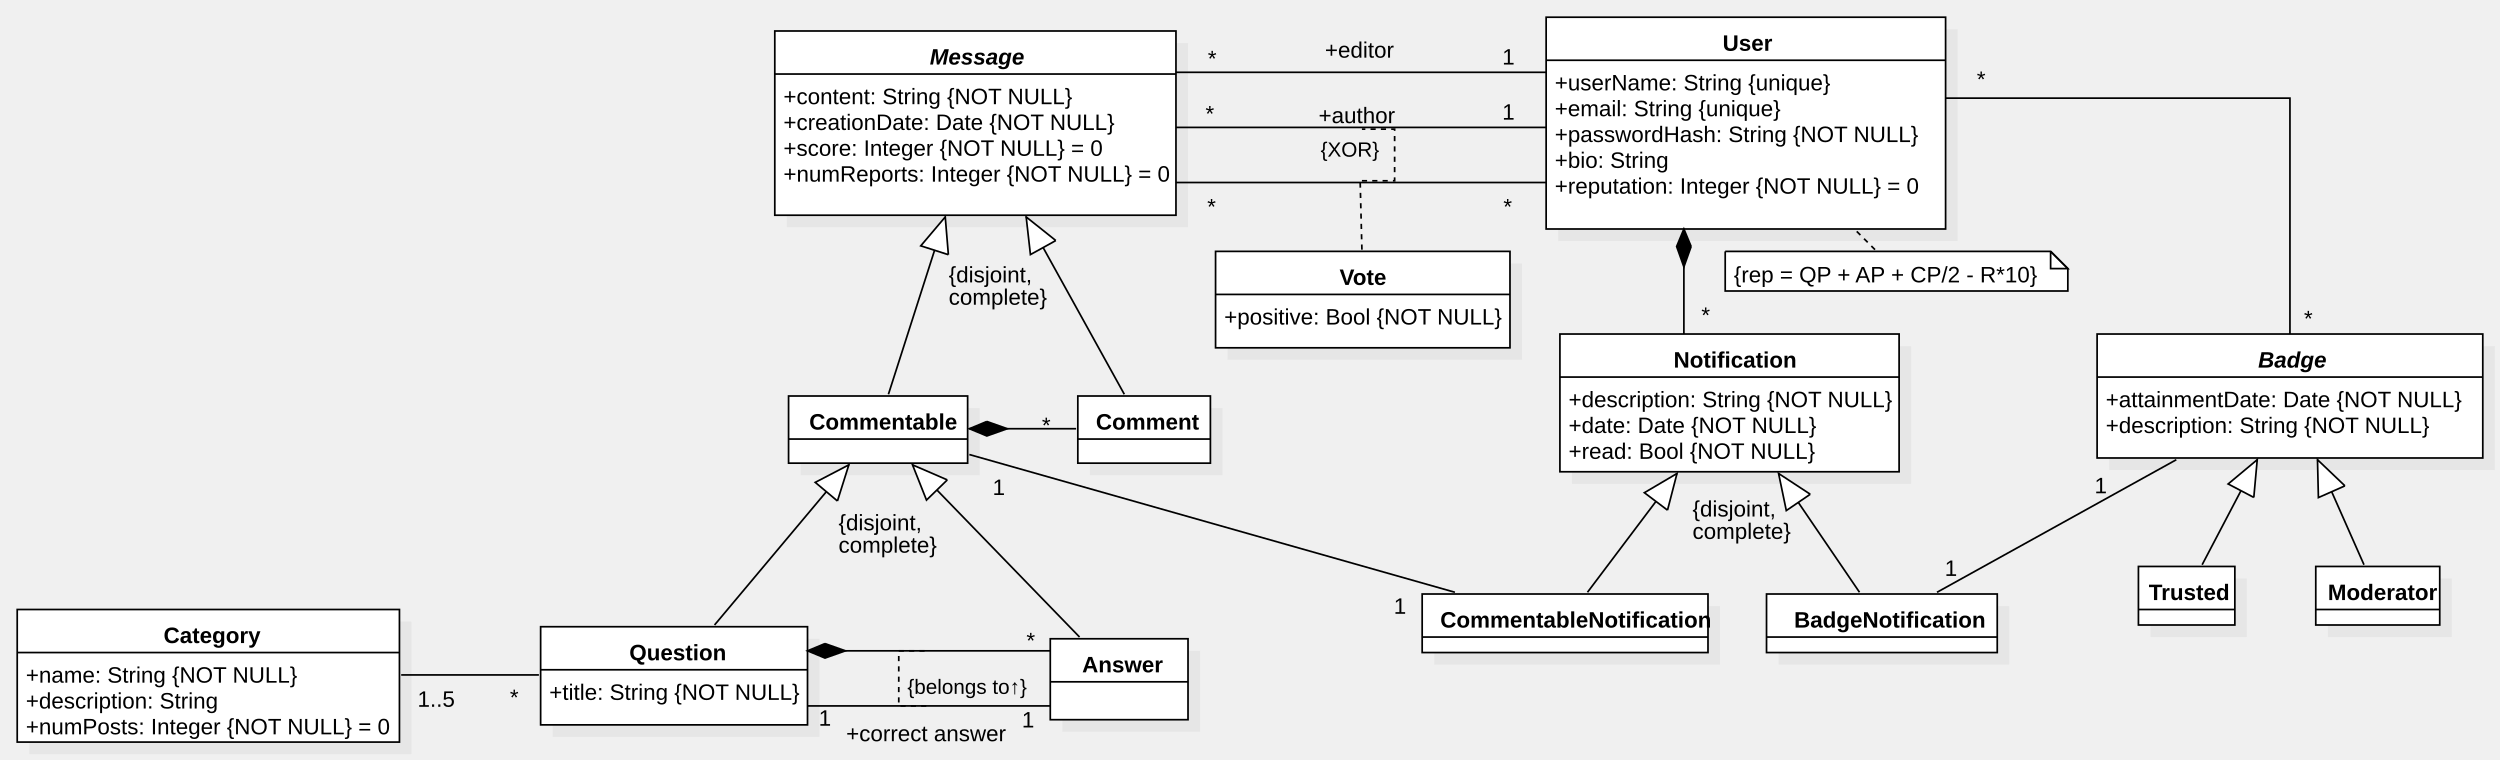
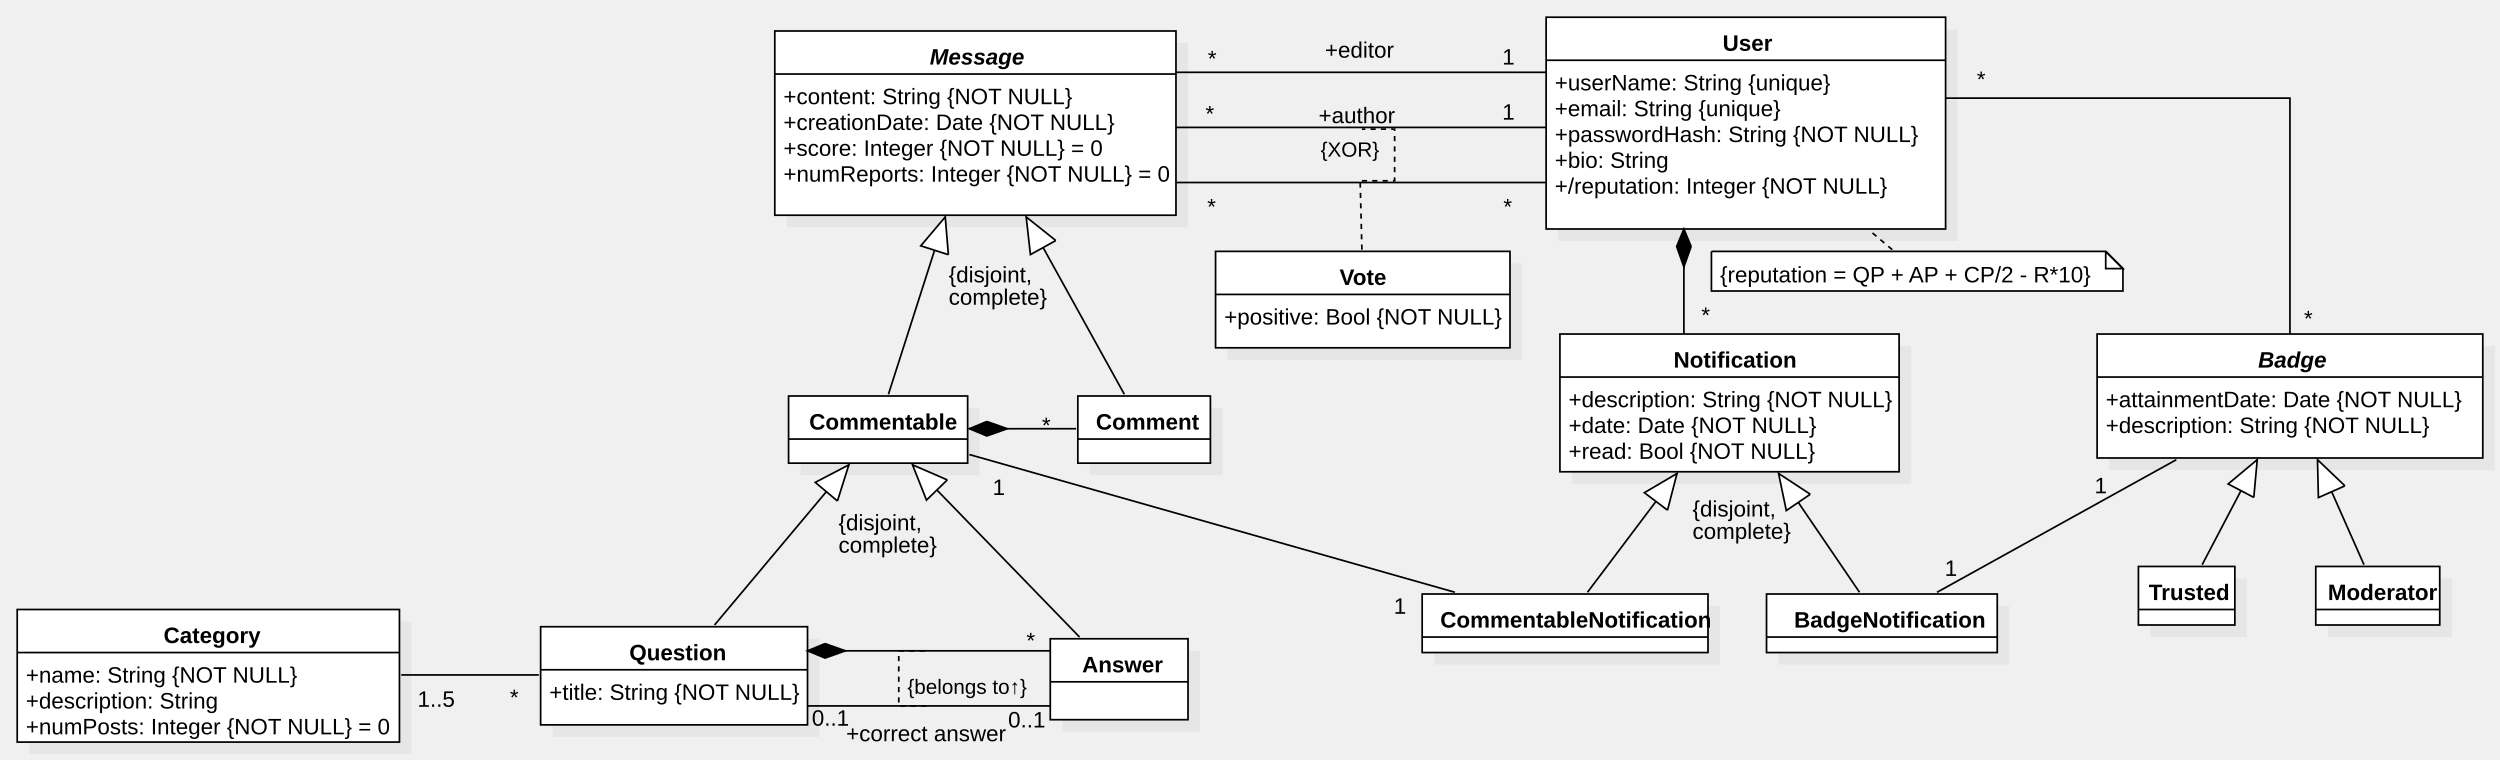
<svg xmlns="http://www.w3.org/2000/svg" version="1.1" width="1452" height="441">
  <defs />
  <g>
    <g transform="translate(-230,-174) scale(1,1)">
      <rect fill="#C0C0C0" stroke="none" x="687" y="199" width="233" height="107" opacity="0.2" />
    </g>
    <g transform="translate(-230,-174) scale(1,1)">
      <rect fill="#ffffff" stroke="none" x="680" y="192" width="233" height="107" />
    </g>
    <g transform="translate(-230,-174) scale(1,1)">
      <path fill="none" stroke="#000000" d="M 680 192 L 913 192 L 913 299 L 680 299 L 680 192 Z Z" stroke-miterlimit="10" />
    </g>
    <g transform="translate(-230,-174) scale(1,1)">
      <path fill="none" stroke="#000000" d="M 680 217 L 913 217" stroke-miterlimit="10" />
    </g>
    <g transform="translate(-230,-174) scale(1,1)">
      <g>
        <path fill="none" stroke="none" />
        <text fill="#000000" stroke="none" font-family="Arial" font-size="13px" font-style="italic" font-weight="bold" text-decoration="none" x="770" y="211.5">Message</text>
      </g>
    </g>
    <g transform="translate(-230,-174) scale(1,1)">
      <g>
        <path fill="none" stroke="none" />
        <text fill="#000000" stroke="none" font-family="Arial" font-size="13px" font-style="normal" font-weight="normal" text-decoration="none" x="685" y="234.5">+content: String {NOT NULL}</text>
      </g>
    </g>
    <g transform="translate(-230,-174) scale(1,1)">
      <g>
        <path fill="none" stroke="none" />
        <text fill="#000000" stroke="none" font-family="Arial" font-size="13px" font-style="normal" font-weight="normal" text-decoration="none" x="685" y="249.5">+creationDate: Date {NOT NULL}</text>
      </g>
    </g>
    <g transform="translate(-230,-174) scale(1,1)">
      <g>
        <path fill="none" stroke="none" />
        <text fill="#000000" stroke="none" font-family="Arial" font-size="13px" font-style="normal" font-weight="normal" text-decoration="none" x="685" y="264.5">+score: Integer {NOT NULL} = 0</text>
      </g>
    </g>
    <g transform="translate(-230,-174) scale(1,1)">
      <g>
        <path fill="none" stroke="none" />
        <text fill="#000000" stroke="none" font-family="Arial" font-size="13px" font-style="normal" font-weight="normal" text-decoration="none" x="685" y="279.5">+numReports: Integer {NOT NULL} = 0</text>
      </g>
    </g>
    <g transform="translate(-230,-174) scale(1,1)">
      <rect fill="#C0C0C0" stroke="none" x="551" y="545" width="155" height="57" opacity="0.2" />
    </g>
    <g transform="translate(-230,-174) scale(1,1)">
      <rect fill="#ffffff" stroke="none" x="544" y="538" width="155" height="57" />
    </g>
    <g transform="translate(-230,-174) scale(1,1)">
      <path fill="none" stroke="#000000" d="M 544 538 L 699 538 L 699 595 L 544 595 L 544 538 Z Z" stroke-miterlimit="10" />
    </g>
    <g transform="translate(-230,-174) scale(1,1)">
      <path fill="none" stroke="#000000" d="M 544 563 L 699 563" stroke-miterlimit="10" />
    </g>
    <g transform="translate(-230,-174) scale(1,1)">
      <g>
        <path fill="none" stroke="none" />
        <text fill="#000000" stroke="none" font-family="Arial" font-size="13px" font-style="normal" font-weight="bold" text-decoration="none" x="595.5" y="557.5">Question</text>
      </g>
    </g>
    <g transform="translate(-230,-174) scale(1,1)">
      <g>
        <path fill="none" stroke="none" />
        <text fill="#000000" stroke="none" font-family="Arial" font-size="13px" font-style="normal" font-weight="normal" text-decoration="none" x="549" y="580.5">+title: String {NOT NULL}</text>
      </g>
    </g>
    <g transform="translate(-230,-174) scale(1,1)">
      <rect fill="#C0C0C0" stroke="none" x="847" y="552" width="80" height="47" opacity="0.2" />
    </g>
    <g transform="translate(-230,-174) scale(1,1)">
      <rect fill="#ffffff" stroke="none" x="840" y="545" width="80" height="47" />
    </g>
    <g transform="translate(-230,-174) scale(1,1)">
      <path fill="none" stroke="#000000" d="M 840 545 L 920 545 L 920 592 L 840 592 L 840 545 Z Z" stroke-miterlimit="10" />
    </g>
    <g transform="translate(-230,-174) scale(1,1)">
      <path fill="none" stroke="#000000" d="M 840 570 L 920 570" stroke-miterlimit="10" />
    </g>
    <g transform="translate(-230,-174) scale(1,1)">
      <g>
        <path fill="none" stroke="none" />
        <text fill="#000000" stroke="none" font-family="Arial" font-size="13px" font-style="normal" font-weight="bold" text-decoration="none" x="858.5" y="564.5">Answer</text>
      </g>
    </g>
    <g transform="translate(-230,-174) scale(1,1)">
      <rect fill="#C0C0C0" stroke="none" x="863" y="411" width="77" height="39" opacity="0.2" />
    </g>
    <g transform="translate(-230,-174) scale(1,1)">
      <rect fill="#ffffff" stroke="none" x="856" y="404" width="77" height="39" />
    </g>
    <g transform="translate(-230,-174) scale(1,1)">
      <path fill="none" stroke="#000000" d="M 856 404 L 933 404 L 933 443 L 856 443 L 856 404 Z Z" stroke-miterlimit="10" />
    </g>
    <g transform="translate(-230,-174) scale(1,1)">
      <path fill="none" stroke="#000000" d="M 856 429 L 933 429" stroke-miterlimit="10" />
    </g>
    <g transform="translate(-230,-174) scale(1,1)">
      <g>
        <path fill="none" stroke="none" />
        <text fill="#000000" stroke="none" font-family="Arial" font-size="13px" font-style="normal" font-weight="bold" text-decoration="none" x="866.5" y="423.5">Comment</text>
      </g>
    </g>
    <g transform="translate(-230,-174) scale(1,1)">
      <path fill="none" stroke="#000000" d="M 883 403 L 826 300" stroke-miterlimit="10" />
    </g>
    <g transform="translate(-230,-174) scale(1,1)">
      <path fill="#FFFFFF" stroke="none" d="M 843.208 313.707 L 826 300 L 828.475 321.86" />
    </g>
    <g transform="translate(-230,-174) scale(1,1)">
      <path fill="none" stroke="#000000" d="M 843.208 313.707 L 826 300 L 828.475 321.86 L 843.208 313.707" stroke-miterlimit="10" />
    </g>
    <g transform="translate(-230,-174) scale(1,1)">
      <rect fill="#C0C0C0" stroke="none" x="695" y="411" width="104" height="39" opacity="0.2" />
    </g>
    <g transform="translate(-230,-174) scale(1,1)">
      <rect fill="#ffffff" stroke="none" x="688" y="404" width="104" height="39" />
    </g>
    <g transform="translate(-230,-174) scale(1,1)">
      <path fill="none" stroke="#000000" d="M 688 404 L 792 404 L 792 443 L 688 443 L 688 404 Z Z" stroke-miterlimit="10" />
    </g>
    <g transform="translate(-230,-174) scale(1,1)">
      <path fill="none" stroke="#000000" d="M 688 429 L 792 429" stroke-miterlimit="10" />
    </g>
    <g transform="translate(-230,-174) scale(1,1)">
      <g>
        <path fill="none" stroke="none" />
        <text fill="#000000" stroke="none" font-family="Arial" font-size="13px" font-style="normal" font-weight="bold" text-decoration="none" x="700" y="423.5">Commentable</text>
      </g>
    </g>
    <g transform="translate(-230,-174) scale(1,1)">
      <path fill="none" stroke="#000000" d="M 645 537 L 723 444" stroke-miterlimit="10" />
    </g>
    <g transform="translate(-230,-174) scale(1,1)">
      <path fill="#FFFFFF" stroke="none" d="M 716.389 464.983 L 723 444 L 703.488 454.163" />
    </g>
    <g transform="translate(-230,-174) scale(1,1)">
      <path fill="none" stroke="#000000" d="M 716.389 464.983 L 723 444 L 703.488 454.163 L 716.389 464.983" stroke-miterlimit="10" />
    </g>
    <g transform="translate(-230,-174) scale(1,1)">
      <path fill="none" stroke="#000000" d="M 857 544 L 760 444" stroke-miterlimit="10" />
    </g>
    <g transform="translate(-230,-174) scale(1,1)">
      <path fill="#FFFFFF" stroke="none" d="M 780.195 452.728 L 760 444 L 768.109 464.451" />
    </g>
    <g transform="translate(-230,-174) scale(1,1)">
      <path fill="none" stroke="#000000" d="M 780.195 452.728 L 760 444 L 768.109 464.451 L 780.195 452.728" stroke-miterlimit="10" />
    </g>
    <g transform="translate(-230,-174) scale(1,1)">
      <path fill="none" stroke="#000000" d="M 746 403 L 779 300" stroke-miterlimit="10" />
    </g>
    <g transform="translate(-230,-174) scale(1,1)">
      <path fill="#FFFFFF" stroke="none" d="M 780.816 321.925 L 779 300 L 764.781 316.787" />
    </g>
    <g transform="translate(-230,-174) scale(1,1)">
      <path fill="none" stroke="#000000" d="M 780.816 321.925 L 779 300 L 764.781 316.787 L 780.816 321.925" stroke-miterlimit="10" />
    </g>
    <g transform="translate(-230,-174) scale(1,1)">
      <path fill="none" stroke="#000000" d="M 840 552 L 699 552" stroke-miterlimit="10" />
    </g>
    <g transform="translate(-230,-174) scale(1,1)">
      <path fill="#000000" stroke="none" d="M 709.163 547.79 L 699 552 L 709.163 556.21 L 721 552" />
    </g>
    <g transform="translate(-230,-174) scale(1,1)">
      <path fill="none" stroke="#000000" d="M 709.163 547.79 L 699 552 L 709.163 556.21 L 721 552 L 709.163 547.79" stroke-miterlimit="10" />
    </g>
    <g transform="translate(-230,-174) scale(1,1)">
      <g>
        <path fill="none" stroke="none" />
        <text fill="#000000" stroke="none" font-family="Arial" font-size="13px" font-style="normal" font-weight="normal" text-decoration="none" x="826.133" y="550.5">*</text>
      </g>
    </g>
    <g transform="translate(-230,-174) scale(1,1)">
      <path fill="none" stroke="#000000" d="M 855 423 L 793 423" stroke-miterlimit="10" />
    </g>
    <g transform="translate(-230,-174) scale(1,1)">
      <path fill="#000000" stroke="none" d="M 803.163 418.79 L 793 423 L 803.163 427.21 L 815 423" />
    </g>
    <g transform="translate(-230,-174) scale(1,1)">
      <path fill="none" stroke="#000000" d="M 803.163 418.79 L 793 423 L 803.163 427.21 L 815 423 L 803.163 418.79" stroke-miterlimit="10" />
    </g>
    <g transform="translate(-230,-174) scale(1,1)">
      <g>
        <path fill="none" stroke="none" />
        <text fill="#000000" stroke="none" font-family="Arial" font-size="13px" font-style="normal" font-weight="normal" text-decoration="none" x="835.133" y="425.5">*</text>
      </g>
    </g>
    <g transform="translate(-230,-174) scale(1,1)">
      <rect fill="#C0C0C0" stroke="none" x="1135" y="191" width="232" height="123" opacity="0.2" />
    </g>
    <g transform="translate(-230,-174) scale(1,1)">
      <rect fill="#ffffff" stroke="none" x="1128" y="184" width="232" height="123" />
    </g>
    <g transform="translate(-230,-174) scale(1,1)">
      <path fill="none" stroke="#000000" d="M 1128 184 L 1360 184 L 1360 307 L 1128 307 L 1128 184 Z Z" stroke-miterlimit="10" />
    </g>
    <g transform="translate(-230,-174) scale(1,1)">
      <path fill="none" stroke="#000000" d="M 1128 209 L 1360 209" stroke-miterlimit="10" />
    </g>
    <g transform="translate(-230,-174) scale(1,1)">
      <g>
        <path fill="none" stroke="none" />
        <text fill="#000000" stroke="none" font-family="Arial" font-size="13px" font-style="normal" font-weight="bold" text-decoration="none" x="1230.5" y="203.5">User</text>
      </g>
    </g>
    <g transform="translate(-230,-174) scale(1,1)">
      <g>
        <path fill="none" stroke="none" />
        <text fill="#000000" stroke="none" font-family="Arial" font-size="13px" font-style="normal" font-weight="normal" text-decoration="none" x="1133" y="226.5">+userName: String {unique}</text>
      </g>
    </g>
    <g transform="translate(-230,-174) scale(1,1)">
      <g>
        <path fill="none" stroke="none" />
        <text fill="#000000" stroke="none" font-family="Arial" font-size="13px" font-style="normal" font-weight="normal" text-decoration="none" x="1133" y="241.5">+email: String {unique}</text>
      </g>
    </g>
    <g transform="translate(-230,-174) scale(1,1)">
      <g>
        <path fill="none" stroke="none" />
        <text fill="#000000" stroke="none" font-family="Arial" font-size="13px" font-style="normal" font-weight="normal" text-decoration="none" x="1133" y="256.5">+passwordHash: String {NOT NULL}</text>
      </g>
    </g>
    <g transform="translate(-230,-174) scale(1,1)">
      <g>
        <path fill="none" stroke="none" />
        <text fill="#000000" stroke="none" font-family="Arial" font-size="13px" font-style="normal" font-weight="normal" text-decoration="none" x="1133" y="271.5">+bio: String</text>
      </g>
    </g>
    <g transform="translate(-230,-174) scale(1,1)">
      <g>
        <path fill="none" stroke="none" />
-         <text fill="#000000" stroke="none" font-family="Arial" font-size="13px" font-style="normal" font-weight="normal" text-decoration="none" x="1133" y="286.5">+reputation: Integer {NOT NULL} = 0</text>
+         <text fill="#000000" stroke="none" font-family="Arial" font-size="13px" font-style="normal" font-weight="normal" text-decoration="none" x="1133" y="286.5">+/reputation: Integer {NOT NULL}</text>
      </g>
    </g>
    <g transform="translate(-230,-174) scale(1,1)">
      <path fill="none" stroke="#000000" d="M 1128 248 L 913 248" stroke-miterlimit="10" />
    </g>
    <g transform="translate(-230,-174) scale(1,1)">
      <g>
        <path fill="none" stroke="none" />
        <text fill="#000000" stroke="none" font-family="Arial" font-size="13px" font-style="normal" font-weight="normal" text-decoration="none" x="995.808" y="245.5">+author</text>
      </g>
    </g>
    <g transform="translate(-230,-174) scale(1,1)">
      <g>
        <path fill="none" stroke="none" />
        <text fill="#000000" stroke="none" font-family="Arial" font-size="13px" font-style="normal" font-weight="normal" text-decoration="none" x="1102.5" y="243.5">1</text>
      </g>
    </g>
    <g transform="translate(-230,-174) scale(1,1)">
      <g>
        <path fill="none" stroke="none" />
        <text fill="#000000" stroke="none" font-family="Arial" font-size="13px" font-style="normal" font-weight="normal" text-decoration="none" x="930.133" y="244.5">*</text>
      </g>
    </g>
    <g transform="translate(-230,-174) scale(1,1)">
      <path fill="none" stroke="#000000" d="M 840 584 L 699 584" stroke-miterlimit="10" />
    </g>
    <g transform="translate(-230,-174) scale(1,1)">
      <g>
        <path fill="none" stroke="none" />
        <text fill="#000000" stroke="none" font-family="Arial" font-size="13px" font-style="normal" font-weight="normal" text-decoration="none" x="721.442" y="604.5">+correct answer</text>
      </g>
    </g>
    <g transform="translate(-230,-174) scale(1,1)">
      <g>
        <path fill="none" stroke="none" />
-         <text fill="#000000" stroke="none" font-family="Arial" font-size="13px" font-style="normal" font-weight="normal" text-decoration="none" x="823.5" y="596.5">1</text>
-       </g>
-     </g>
-     <g transform="translate(-230,-174) scale(1,1)">
-       <g>
-         <path fill="none" stroke="none" />
-         <text fill="#000000" stroke="none" font-family="Arial" font-size="13px" font-style="normal" font-weight="normal" text-decoration="none" x="705.5" y="595.5">1</text>
+         <text fill="#000000" stroke="none" font-family="Arial" font-size="13px" font-style="normal" font-weight="normal" text-decoration="none" x="815.5" y="596.5">0..1</text>
+       </g>
+     </g>
+     <g transform="translate(-230,-174) scale(1,1)">
+       <g>
+         <path fill="none" stroke="none" />
+         <text fill="#000000" stroke="none" font-family="Arial" font-size="13px" font-style="normal" font-weight="normal" text-decoration="none" x="701.5" y="595.5">0..1</text>
      </g>
    </g>
    <g transform="translate(-230,-174) scale(1,1)">
      <rect fill="#C0C0C0" stroke="none" x="943" y="327" width="171" height="56" opacity="0.2" />
    </g>
    <g transform="translate(-230,-174) scale(1,1)">
      <rect fill="#ffffff" stroke="none" x="936" y="320" width="171" height="56" />
    </g>
    <g transform="translate(-230,-174) scale(1,1)">
      <path fill="none" stroke="#000000" d="M 936 320 L 1107 320 L 1107 376 L 936 376 L 936 320 Z Z" stroke-miterlimit="10" />
    </g>
    <g transform="translate(-230,-174) scale(1,1)">
      <path fill="none" stroke="#000000" d="M 936 345 L 1107 345" stroke-miterlimit="10" />
    </g>
    <g transform="translate(-230,-174) scale(1,1)">
      <g>
        <path fill="none" stroke="none" />
        <text fill="#000000" stroke="none" font-family="Arial" font-size="13px" font-style="normal" font-weight="bold" text-decoration="none" x="1008" y="339.5">Vote</text>
      </g>
    </g>
    <g transform="translate(-230,-174) scale(1,1)">
      <g>
        <path fill="none" stroke="none" />
        <text fill="#000000" stroke="none" font-family="Arial" font-size="13px" font-style="normal" font-weight="normal" text-decoration="none" x="941" y="362.5">+positive: Bool {NOT NULL}</text>
      </g>
    </g>
    <g transform="translate(-230,-174) scale(1,1)">
      <path fill="none" stroke="#000000" d="M 913 280 L 1128 280" stroke-miterlimit="10" />
    </g>
    <g transform="translate(-230,-174) scale(1,1)">
      <g>
        <path fill="none" stroke="none" />
        <text fill="#000000" stroke="none" font-family="Arial" font-size="13px" font-style="normal" font-weight="normal" text-decoration="none" x="931.133" y="298.5">*</text>
      </g>
    </g>
    <g transform="translate(-230,-174) scale(1,1)">
      <g>
        <path fill="none" stroke="none" />
        <text fill="#000000" stroke="none" font-family="Arial" font-size="13px" font-style="normal" font-weight="normal" text-decoration="none" x="1103.133" y="298.5">*</text>
      </g>
    </g>
    <g transform="translate(-230,-174) scale(1,1)">
      <path fill="none" stroke="#000000" d="M 1021 319 L 1020 280" stroke-miterlimit="10" stroke-dasharray="3" />
    </g>
    <g transform="translate(-230,-174) scale(1,1)">
      <rect fill="#C0C0C0" stroke="none" x="1455" y="375" width="224" height="72" opacity="0.2" />
    </g>
    <g transform="translate(-230,-174) scale(1,1)">
      <rect fill="#ffffff" stroke="none" x="1448" y="368" width="224" height="72" />
    </g>
    <g transform="translate(-230,-174) scale(1,1)">
      <path fill="none" stroke="#000000" d="M 1448 368 L 1672 368 L 1672 440 L 1448 440 L 1448 368 Z Z" stroke-miterlimit="10" />
    </g>
    <g transform="translate(-230,-174) scale(1,1)">
      <path fill="none" stroke="#000000" d="M 1448 393 L 1672 393" stroke-miterlimit="10" />
    </g>
    <g transform="translate(-230,-174) scale(1,1)">
      <g>
        <path fill="none" stroke="none" />
        <text fill="#000000" stroke="none" font-family="Arial" font-size="13px" font-style="italic" font-weight="bold" text-decoration="none" x="1541.5" y="387.5">Badge</text>
      </g>
    </g>
    <g transform="translate(-230,-174) scale(1,1)">
      <g>
        <path fill="none" stroke="none" />
        <text fill="#000000" stroke="none" font-family="Arial" font-size="13px" font-style="normal" font-weight="normal" text-decoration="none" x="1453" y="410.5">+attainmentDate: Date {NOT NULL}</text>
      </g>
    </g>
    <g transform="translate(-230,-174) scale(1,1)">
      <g>
        <path fill="none" stroke="none" />
        <text fill="#000000" stroke="none" font-family="Arial" font-size="13px" font-style="normal" font-weight="normal" text-decoration="none" x="1453" y="425.5">+description: String {NOT NULL}</text>
      </g>
    </g>
    <g transform="translate(-230,-174) scale(1,1)">
      <path fill="none" stroke="#000000" d="M 1560 368 L 1560 231 L 1360 231" stroke-miterlimit="10" />
    </g>
    <g transform="translate(-230,-174) scale(1,1)">
      <g>
        <path fill="none" stroke="none" />
        <text fill="#000000" stroke="none" font-family="Arial" font-size="13px" font-style="normal" font-weight="normal" text-decoration="none" x="1568.133" y="363.5">*</text>
      </g>
    </g>
    <g transform="translate(-230,-174) scale(1,1)">
      <g>
        <path fill="none" stroke="none" />
        <text fill="#000000" stroke="none" font-family="Arial" font-size="13px" font-style="normal" font-weight="normal" text-decoration="none" x="1378.133" y="224.5">*</text>
      </g>
    </g>
    <g transform="translate(-230,-174) scale(1,1)">
      <rect fill="#C0C0C0" stroke="none" x="1479" y="510" width="56" height="34" opacity="0.2" />
    </g>
    <g transform="translate(-230,-174) scale(1,1)">
      <rect fill="#ffffff" stroke="none" x="1472" y="503" width="56" height="34" />
    </g>
    <g transform="translate(-230,-174) scale(1,1)">
      <path fill="none" stroke="#000000" d="M 1472 503 L 1528 503 L 1528 537 L 1472 537 L 1472 503 Z Z" stroke-miterlimit="10" />
    </g>
    <g transform="translate(-230,-174) scale(1,1)">
      <path fill="none" stroke="#000000" d="M 1472 528 L 1528 528" stroke-miterlimit="10" />
    </g>
    <g transform="translate(-230,-174) scale(1,1)">
      <g>
        <path fill="none" stroke="none" />
        <text fill="#000000" stroke="none" font-family="Arial" font-size="13px" font-style="normal" font-weight="bold" text-decoration="none" x="1478" y="522.5">Trusted</text>
      </g>
    </g>
    <g transform="translate(-230,-174) scale(1,1)">
      <rect fill="#C0C0C0" stroke="none" x="1582" y="510" width="72" height="34" opacity="0.2" />
    </g>
    <g transform="translate(-230,-174) scale(1,1)">
      <rect fill="#ffffff" stroke="none" x="1575" y="503" width="72" height="34" />
    </g>
    <g transform="translate(-230,-174) scale(1,1)">
      <path fill="none" stroke="#000000" d="M 1575 503 L 1647 503 L 1647 537 L 1575 537 L 1575 503 Z Z" stroke-miterlimit="10" />
    </g>
    <g transform="translate(-230,-174) scale(1,1)">
      <path fill="none" stroke="#000000" d="M 1575 528 L 1647 528" stroke-miterlimit="10" />
    </g>
    <g transform="translate(-230,-174) scale(1,1)">
      <g>
        <path fill="none" stroke="none" />
        <text fill="#000000" stroke="none" font-family="Arial" font-size="13px" font-style="normal" font-weight="bold" text-decoration="none" x="1582" y="522.5">Moderator</text>
      </g>
    </g>
    <g transform="translate(-230,-174) scale(1,1)">
      <path fill="none" stroke="#000000" d="M 1509 502 L 1541 441" stroke-miterlimit="10" />
    </g>
    <g transform="translate(-230,-174) scale(1,1)">
      <path fill="#FFFFFF" stroke="none" d="M 1539.013 462.91 L 1541 441 L 1524.102 455.088" />
    </g>
    <g transform="translate(-230,-174) scale(1,1)">
      <path fill="none" stroke="#000000" d="M 1539.013 462.91 L 1541 441 L 1524.102 455.088 L 1539.013 462.91" stroke-miterlimit="10" />
    </g>
    <g transform="translate(-230,-174) scale(1,1)">
      <path fill="none" stroke="#000000" d="M 1603 502 L 1576 441" stroke-miterlimit="10" />
    </g>
    <g transform="translate(-230,-174) scale(1,1)">
      <path fill="#FFFFFF" stroke="none" d="M 1591.925 456.179 L 1576 441 L 1576.528 462.994" />
    </g>
    <g transform="translate(-230,-174) scale(1,1)">
      <path fill="none" stroke="#000000" d="M 1591.925 456.179 L 1576 441 L 1576.528 462.994 L 1591.925 456.179" stroke-miterlimit="10" />
    </g>
    <g transform="translate(-230,-174) scale(1,1)">
      <rect fill="#C0C0C0" stroke="none" x="247" y="535" width="222" height="77" opacity="0.2" />
    </g>
    <g transform="translate(-230,-174) scale(1,1)">
      <rect fill="#ffffff" stroke="none" x="240" y="528" width="222" height="77" />
    </g>
    <g transform="translate(-230,-174) scale(1,1)">
      <path fill="none" stroke="#000000" d="M 240 528 L 462 528 L 462 605 L 240 605 L 240 528 Z Z" stroke-miterlimit="10" />
    </g>
    <g transform="translate(-230,-174) scale(1,1)">
      <path fill="none" stroke="#000000" d="M 240 553 L 462 553" stroke-miterlimit="10" />
    </g>
    <g transform="translate(-230,-174) scale(1,1)">
      <g>
        <path fill="none" stroke="none" />
        <text fill="#000000" stroke="none" font-family="Arial" font-size="13px" font-style="normal" font-weight="bold" text-decoration="none" x="325" y="547.5">Category</text>
      </g>
    </g>
    <g transform="translate(-230,-174) scale(1,1)">
      <g>
        <path fill="none" stroke="none" />
        <text fill="#000000" stroke="none" font-family="Arial" font-size="13px" font-style="normal" font-weight="normal" text-decoration="none" x="245" y="570.5">+name: String {NOT NULL}</text>
      </g>
    </g>
    <g transform="translate(-230,-174) scale(1,1)">
      <g>
        <path fill="none" stroke="none" />
        <text fill="#000000" stroke="none" font-family="Arial" font-size="13px" font-style="normal" font-weight="normal" text-decoration="none" x="245" y="585.5">+description: String</text>
      </g>
    </g>
    <g transform="translate(-230,-174) scale(1,1)">
      <g>
        <path fill="none" stroke="none" />
        <text fill="#000000" stroke="none" font-family="Arial" font-size="13px" font-style="normal" font-weight="normal" text-decoration="none" x="245" y="600.5">+numPosts: Integer {NOT NULL} = 0</text>
      </g>
    </g>
    <g transform="translate(-230,-174) scale(1,1)">
      <path fill="none" stroke="#000000" d="M 463 566 L 543 566" stroke-miterlimit="10" />
    </g>
    <g transform="translate(-230,-174) scale(1,1)">
      <g>
        <path fill="none" stroke="none" />
        <text fill="#000000" stroke="none" font-family="Arial" font-size="13px" font-style="normal" font-weight="normal" text-decoration="none" x="472.5" y="584.5">1..5</text>
      </g>
    </g>
    <g transform="translate(-230,-174) scale(1,1)">
      <g>
        <path fill="none" stroke="none" />
        <text fill="#000000" stroke="none" font-family="Arial" font-size="13px" font-style="normal" font-weight="normal" text-decoration="none" x="526.133" y="583.5">*</text>
      </g>
    </g>
    <g transform="translate(-230,-174) scale(1,1)">
      <path fill="none" stroke="#000000" d="M 768 584 L 752 584 L 752 552 L 768 552" stroke-miterlimit="10" stroke-dasharray="3" />
    </g>
    <g transform="translate(-230,-174) scale(1,1)">
      <g>
        <path fill="none" stroke="none" />
        <text fill="#000000" stroke="none" font-family="Arial" font-size="12px" font-style="normal" font-weight="normal" text-decoration="none" x="757" y="577">{belongs to↑}</text>
      </g>
    </g>
    <g transform="translate(-230,-174) scale(1,1)">
      <rect fill="#C0C0C0" stroke="none" x="1143" y="375" width="197" height="80" opacity="0.2" />
    </g>
    <g transform="translate(-230,-174) scale(1,1)">
      <rect fill="#ffffff" stroke="none" x="1136" y="368" width="197" height="80" />
    </g>
    <g transform="translate(-230,-174) scale(1,1)">
      <path fill="none" stroke="#000000" d="M 1136 368 L 1333 368 L 1333 448 L 1136 448 L 1136 368 Z Z" stroke-miterlimit="10" />
    </g>
    <g transform="translate(-230,-174) scale(1,1)">
      <path fill="none" stroke="#000000" d="M 1136 393 L 1333 393" stroke-miterlimit="10" />
    </g>
    <g transform="translate(-230,-174) scale(1,1)">
      <g>
        <path fill="none" stroke="none" />
        <text fill="#000000" stroke="none" font-family="Arial" font-size="13px" font-style="normal" font-weight="bold" text-decoration="none" x="1202" y="387.5">Notification</text>
      </g>
    </g>
    <g transform="translate(-230,-174) scale(1,1)">
      <g>
        <path fill="none" stroke="none" />
        <text fill="#000000" stroke="none" font-family="Arial" font-size="13px" font-style="normal" font-weight="normal" text-decoration="none" x="1141" y="410.5">+description: String {NOT NULL}</text>
      </g>
    </g>
    <g transform="translate(-230,-174) scale(1,1)">
      <g>
        <path fill="none" stroke="none" />
        <text fill="#000000" stroke="none" font-family="Arial" font-size="13px" font-style="normal" font-weight="normal" text-decoration="none" x="1141" y="425.5">+date: Date {NOT NULL}</text>
      </g>
    </g>
    <g transform="translate(-230,-174) scale(1,1)">
      <g>
        <path fill="none" stroke="none" />
        <text fill="#000000" stroke="none" font-family="Arial" font-size="13px" font-style="normal" font-weight="normal" text-decoration="none" x="1141" y="440.5">+read: Bool {NOT NULL}</text>
      </g>
    </g>
    <g transform="translate(-230,-174) scale(1,1)">
      <path fill="none" stroke="#000000" d="M 1208 368 L 1208 307" stroke-miterlimit="10" />
    </g>
    <g transform="translate(-230,-174) scale(1,1)">
      <path fill="#000000" stroke="none" d="M 1212.21 317.163 L 1208 307 L 1203.79 317.163 L 1208 329" />
    </g>
    <g transform="translate(-230,-174) scale(1,1)">
      <path fill="none" stroke="#000000" d="M 1212.21 317.163 L 1208 307 L 1203.79 317.163 L 1208 329 L 1212.21 317.163" stroke-miterlimit="10" />
    </g>
    <g transform="translate(-230,-174) scale(1,1)">
      <g>
        <path fill="none" stroke="none" />
        <text fill="#000000" stroke="none" font-family="Arial" font-size="13px" font-style="normal" font-weight="normal" text-decoration="none" x="1218.133" y="361.5">*</text>
      </g>
    </g>
    <g transform="translate(-230,-174) scale(1,1)">
      <g>
        <path fill="none" stroke="none" />
        <text fill="#000000" stroke="none" font-family="Arial" font-size="13px" font-style="normal" font-weight="normal" text-decoration="none" x="717" y="482">{disjoint,</text>
        <text fill="#000000" stroke="none" font-family="Arial" font-size="13px" font-style="normal" font-weight="normal" text-decoration="none" x="717" y="495">complete}</text>
      </g>
    </g>
    <g transform="translate(-230,-174) scale(1,1)">
      <g>
        <path fill="none" stroke="none" />
        <text fill="#000000" stroke="none" font-family="Arial" font-size="13px" font-style="normal" font-weight="normal" text-decoration="none" x="781" y="338">{disjoint,</text>
        <text fill="#000000" stroke="none" font-family="Arial" font-size="13px" font-style="normal" font-weight="normal" text-decoration="none" x="781" y="351">complete}</text>
      </g>
    </g>
    <g transform="translate(-230,-174) scale(1,1)">
      <path fill="none" stroke="#000000" d="M 913 216 L 1128 216" stroke-miterlimit="10" />
    </g>
    <g transform="translate(-230,-174) scale(1,1)">
      <g>
        <path fill="none" stroke="none" />
        <text fill="#000000" stroke="none" font-family="Arial" font-size="13px" font-style="normal" font-weight="normal" text-decoration="none" x="999.5" y="207.5">+editor</text>
      </g>
    </g>
    <g transform="translate(-230,-174) scale(1,1)">
      <g>
        <path fill="none" stroke="none" />
        <text fill="#000000" stroke="none" font-family="Arial" font-size="13px" font-style="normal" font-weight="normal" text-decoration="none" x="931.5" y="212.5">*</text>
      </g>
    </g>
    <g transform="translate(-230,-174) scale(1,1)">
      <g>
        <path fill="none" stroke="none" />
        <text fill="#000000" stroke="none" font-family="Arial" font-size="13px" font-style="normal" font-weight="normal" text-decoration="none" x="1102.5" y="211.5">1</text>
      </g>
    </g>
    <g transform="translate(-230,-174) scale(1,1)">
      <path fill="none" stroke="#000000" d="M 1021 279 L 1040 279 L 1040 249 L 1021 249" stroke-miterlimit="10" stroke-dasharray="3" />
    </g>
    <g transform="translate(-230,-174) scale(1,1)">
      <g>
        <path fill="none" stroke="none" />
        <text fill="#000000" stroke="none" font-family="Arial" font-size="12px" font-style="normal" font-weight="normal" text-decoration="none" x="997" y="265">{XOR}</text>
      </g>
    </g>
    <g transform="translate(-230,-174) scale(1,1)">
-       <path fill="#ffffff" stroke="none" d="M 1232 320 L 1421 320 L 1431 330 L 1431 343 L 1232 343 L 1232 320" />
-     </g>
-     <g transform="translate(-230,-174) scale(1,1)">
-       <path fill="none" stroke="#000000" d="M 1232 320 L 1421 320 L 1431 330 L 1431 343 L 1232 343 L 1232 320 L 1232 320" stroke-miterlimit="10" />
-     </g>
-     <g transform="translate(-230,-174) scale(1,1)">
-       <path fill="none" stroke="#000000" d="M 1421 320 L 1421 330 L 1431 330 L 1421 320" stroke-miterlimit="10" />
-     </g>
-     <g transform="translate(-230,-174) scale(1,1)">
-       <g>
-         <path fill="none" stroke="none" />
-         <text fill="#000000" stroke="none" font-family="Arial" font-size="13px" font-style="normal" font-weight="normal" text-decoration="none" x="1237" y="338">{rep = QP + AP + CP/2 - R*10}</text>
-       </g>
-     </g>
-     <g transform="translate(-230,-174) scale(1,1)">
-       <path fill="none" stroke="#000000" d="M 1319 319 L 1308 308" stroke-miterlimit="10" stroke-dasharray="3" />
+       <path fill="#ffffff" stroke="none" d="M 1224 320 L 1453 320 L 1463 330 L 1463 343 L 1224 343 L 1224 320" />
+     </g>
+     <g transform="translate(-230,-174) scale(1,1)">
+       <path fill="none" stroke="#000000" d="M 1224 320 L 1453 320 L 1463 330 L 1463 343 L 1224 343 L 1224 320 L 1224 320" stroke-miterlimit="10" />
+     </g>
+     <g transform="translate(-230,-174) scale(1,1)">
+       <path fill="none" stroke="#000000" d="M 1453 320 L 1453 330 L 1463 330 L 1453 320" stroke-miterlimit="10" />
+     </g>
+     <g transform="translate(-230,-174) scale(1,1)">
+       <g>
+         <path fill="none" stroke="none" />
+         <text fill="#000000" stroke="none" font-family="Arial" font-size="13px" font-style="normal" font-weight="normal" text-decoration="none" x="1229" y="338">{reputation = QP + AP + CP/2 - R*10}</text>
+       </g>
+     </g>
+     <g transform="translate(-230,-174) scale(1,1)">
+       <path fill="none" stroke="#000000" d="M 1329 319 L 1316 308" stroke-miterlimit="10" stroke-dasharray="3" />
    </g>
    <g transform="translate(-230,-174) scale(1,1)">
      <rect fill="#C0C0C0" stroke="none" x="1063" y="526" width="166" height="34" opacity="0.2" />
    </g>
    <g transform="translate(-230,-174) scale(1,1)">
      <rect fill="#ffffff" stroke="none" x="1056" y="519" width="166" height="34" />
    </g>
    <g transform="translate(-230,-174) scale(1,1)">
      <path fill="none" stroke="#000000" d="M 1056 519 L 1222 519 L 1222 553 L 1056 553 L 1056 519 Z Z" stroke-miterlimit="10" />
    </g>
    <g transform="translate(-230,-174) scale(1,1)">
      <path fill="none" stroke="#000000" d="M 1056 544 L 1222 544" stroke-miterlimit="10" />
    </g>
    <g transform="translate(-230,-174) scale(1,1)">
      <g>
        <path fill="none" stroke="none" />
        <text fill="#000000" stroke="none" font-family="Arial" font-size="13px" font-style="normal" font-weight="bold" text-decoration="none" x="1066.5" y="538.5">CommentableNotification</text>
      </g>
    </g>
    <g transform="translate(-230,-174) scale(1,1)">
      <path fill="none" stroke="#000000" d="M 1152 518 L 1204 449" stroke-miterlimit="10" />
    </g>
    <g transform="translate(-230,-174) scale(1,1)">
      <path fill="#FFFFFF" stroke="none" d="M 1198.491 470.299 L 1204 449 L 1185.044 460.165" />
    </g>
    <g transform="translate(-230,-174) scale(1,1)">
      <path fill="none" stroke="#000000" d="M 1198.491 470.299 L 1204 449 L 1185.044 460.165 L 1198.491 470.299" stroke-miterlimit="10" />
    </g>
    <g transform="translate(-230,-174) scale(1,1)">
      <g>
        <path fill="none" stroke="none" />
        <text fill="#000000" stroke="none" font-family="Arial" font-size="13px" font-style="normal" font-weight="normal" text-decoration="none" x="1213" y="474">{disjoint,</text>
        <text fill="#000000" stroke="none" font-family="Arial" font-size="13px" font-style="normal" font-weight="normal" text-decoration="none" x="1213" y="487">complete}</text>
      </g>
    </g>
    <g transform="translate(-230,-174) scale(1,1)">
      <rect fill="#C0C0C0" stroke="none" x="1263" y="526" width="134" height="34" opacity="0.2" />
    </g>
    <g transform="translate(-230,-174) scale(1,1)">
      <rect fill="#ffffff" stroke="none" x="1256" y="519" width="134" height="34" />
    </g>
    <g transform="translate(-230,-174) scale(1,1)">
      <path fill="none" stroke="#000000" d="M 1256 519 L 1390 519 L 1390 553 L 1256 553 L 1256 519 Z Z" stroke-miterlimit="10" />
    </g>
    <g transform="translate(-230,-174) scale(1,1)">
      <path fill="none" stroke="#000000" d="M 1256 544 L 1390 544" stroke-miterlimit="10" />
    </g>
    <g transform="translate(-230,-174) scale(1,1)">
      <g>
        <path fill="none" stroke="none" />
        <text fill="#000000" stroke="none" font-family="Arial" font-size="13px" font-style="normal" font-weight="bold" text-decoration="none" x="1272" y="538.5">BadgeNotification</text>
      </g>
    </g>
    <g transform="translate(-230,-174) scale(1,1)">
      <path fill="none" stroke="#000000" d="M 1310 518 L 1263 449" stroke-miterlimit="10" />
    </g>
    <g transform="translate(-230,-174) scale(1,1)">
      <path fill="#FFFFFF" stroke="none" d="M 1281.401 461.059 L 1263 449 L 1267.484 470.538" />
    </g>
    <g transform="translate(-230,-174) scale(1,1)">
      <path fill="none" stroke="#000000" d="M 1281.401 461.059 L 1263 449 L 1267.484 470.538 L 1281.401 461.059" stroke-miterlimit="10" />
    </g>
    <g transform="translate(-230,-174) scale(1,1)">
      <path fill="none" stroke="#000000" d="M 793 438 L 1075 518" stroke-miterlimit="10" />
    </g>
    <g transform="translate(-230,-174) scale(1,1)">
      <g>
        <path fill="none" stroke="none" />
        <text fill="#000000" stroke="none" font-family="Arial" font-size="13px" font-style="normal" font-weight="normal" text-decoration="none" x="806.5" y="461.5">1</text>
      </g>
    </g>
    <g transform="translate(-230,-174) scale(1,1)">
      <g>
        <path fill="none" stroke="none" />
        <text fill="#000000" stroke="none" font-family="Arial" font-size="13px" font-style="normal" font-weight="normal" text-decoration="none" x="1039.5" y="530.5">1</text>
      </g>
    </g>
    <g transform="translate(-230,-174) scale(1,1)">
      <path fill="none" stroke="#000000" d="M 1355 518 L 1494 441" stroke-miterlimit="10" />
    </g>
    <g transform="translate(-230,-174) scale(1,1)">
      <g>
        <path fill="none" stroke="none" />
        <text fill="#000000" stroke="none" font-family="Arial" font-size="13px" font-style="normal" font-weight="normal" text-decoration="none" x="1359.5" y="508.5">1</text>
      </g>
    </g>
    <g transform="translate(-230,-174) scale(1,1)">
      <g>
        <path fill="none" stroke="none" />
        <text fill="#000000" stroke="none" font-family="Arial" font-size="13px" font-style="normal" font-weight="normal" text-decoration="none" x="1446.5" y="460.5">1</text>
      </g>
    </g>
  </g>
</svg>
